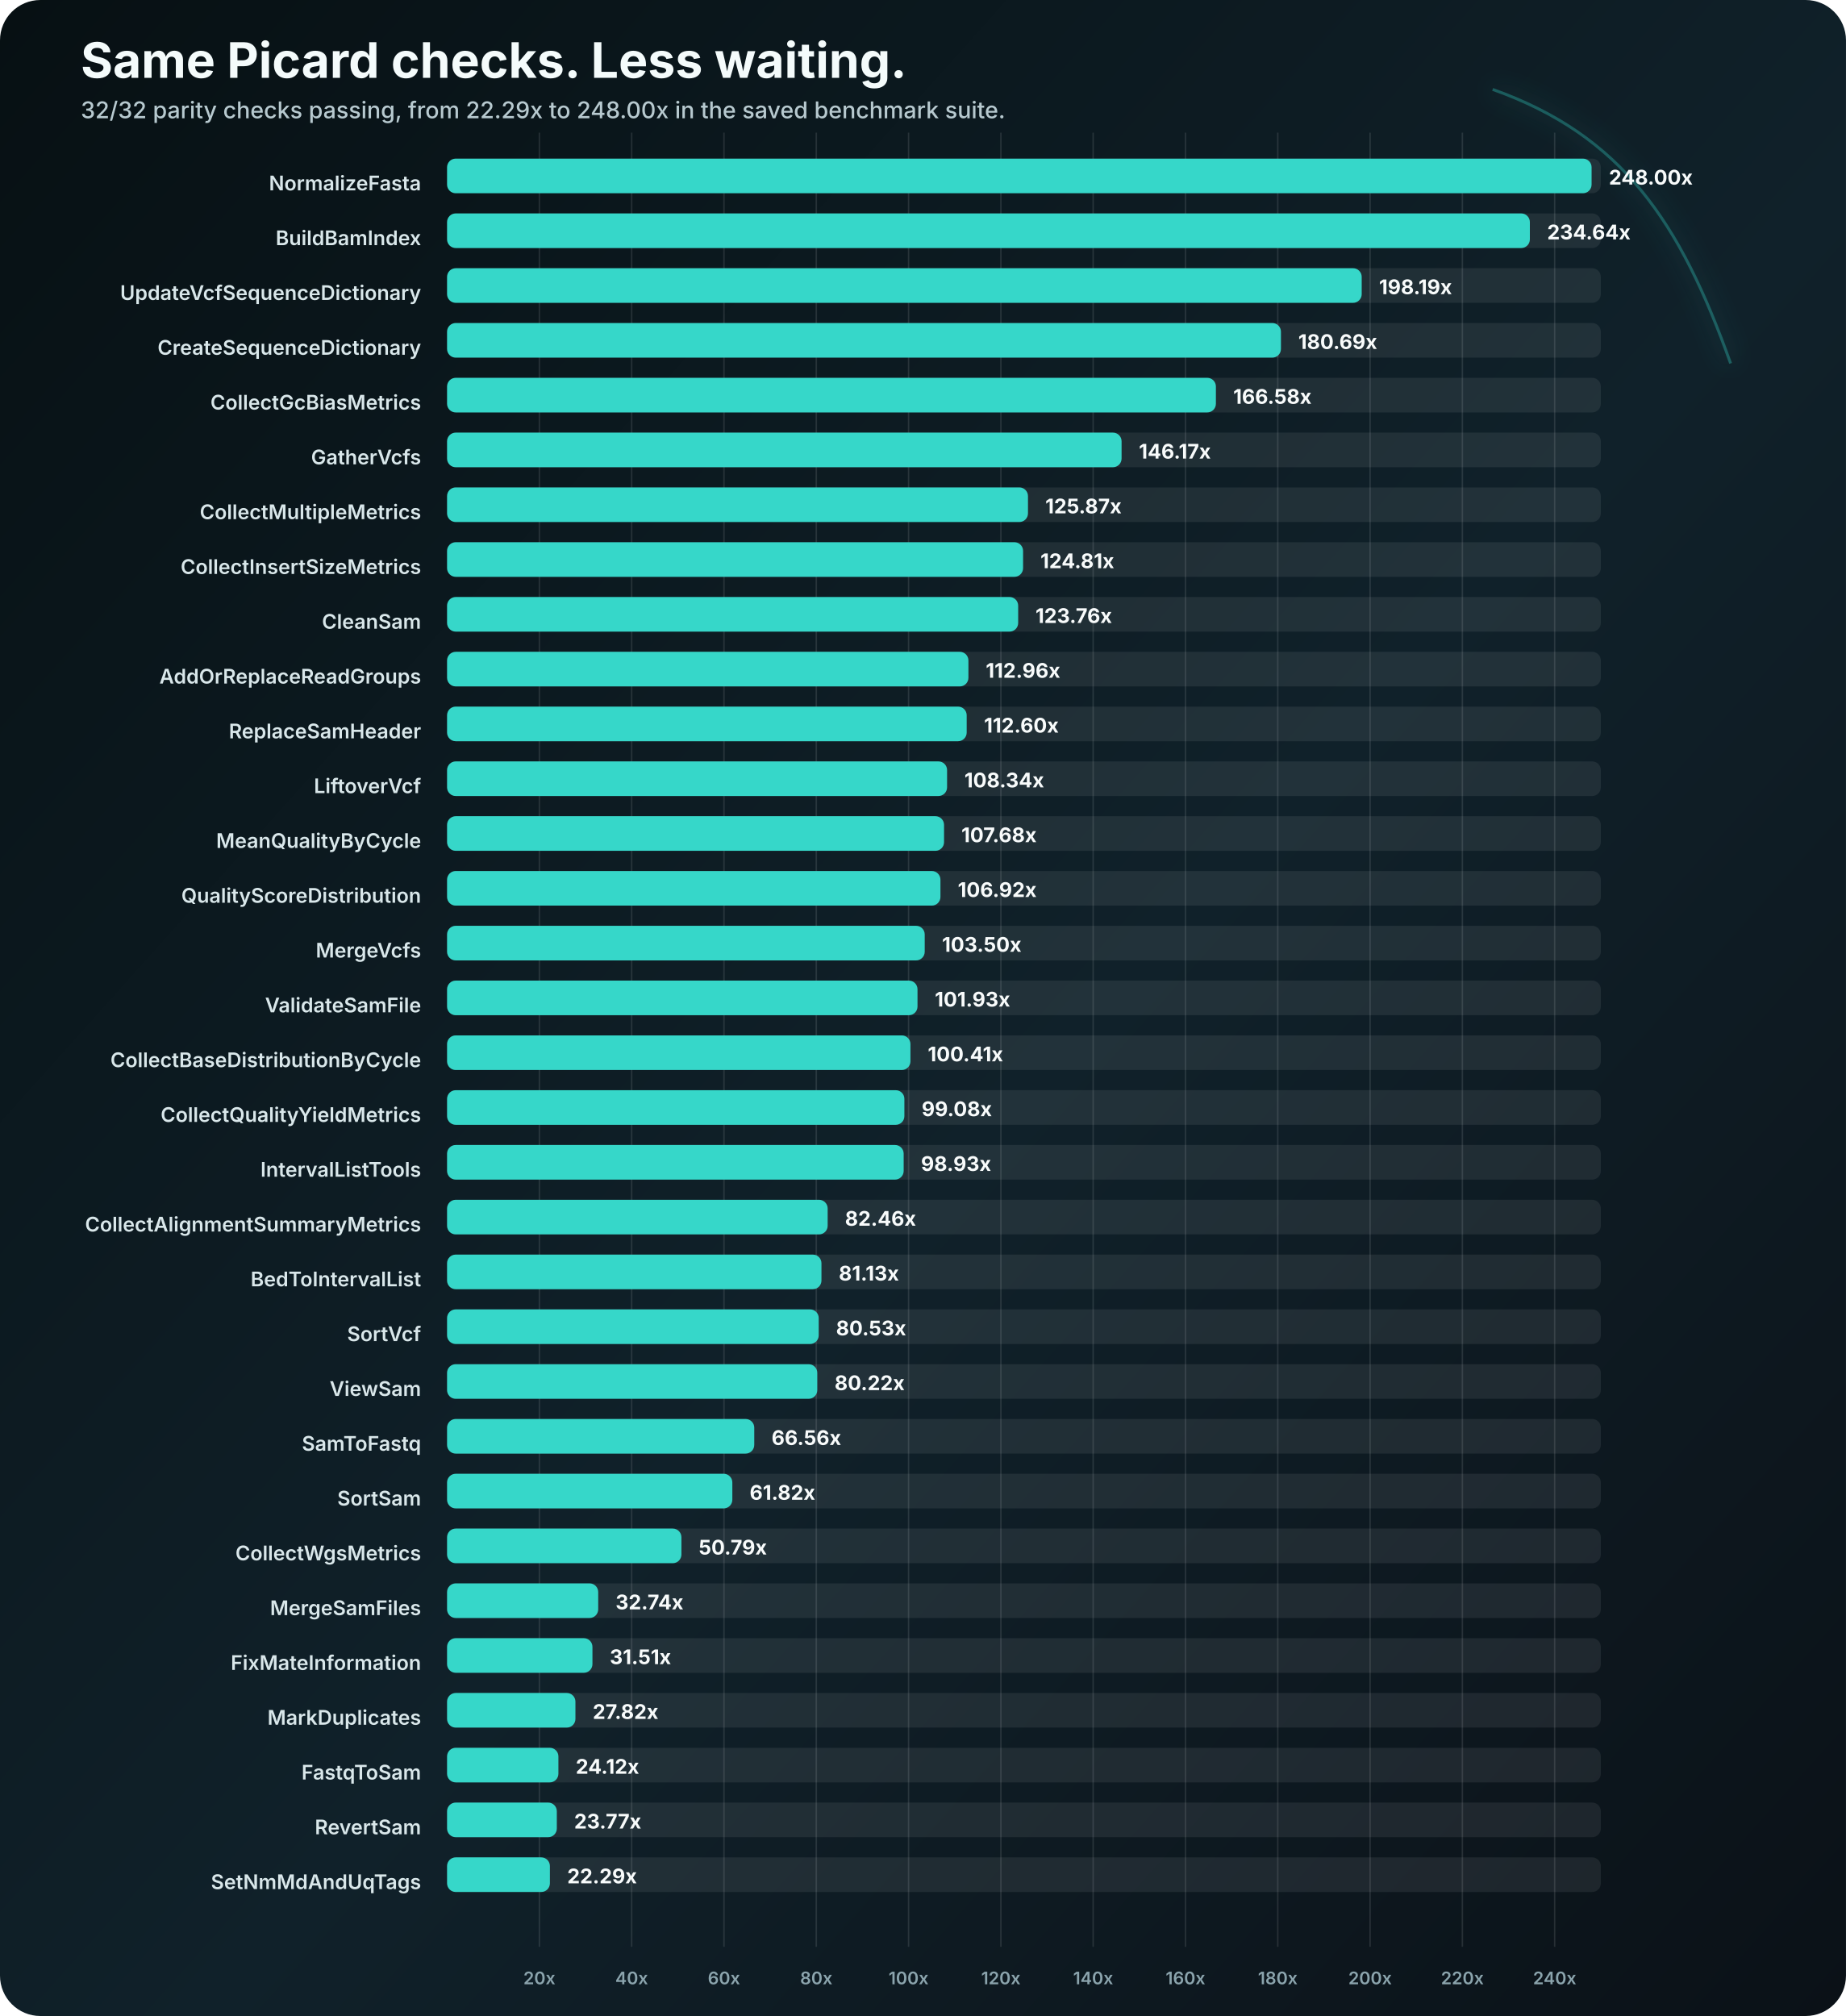
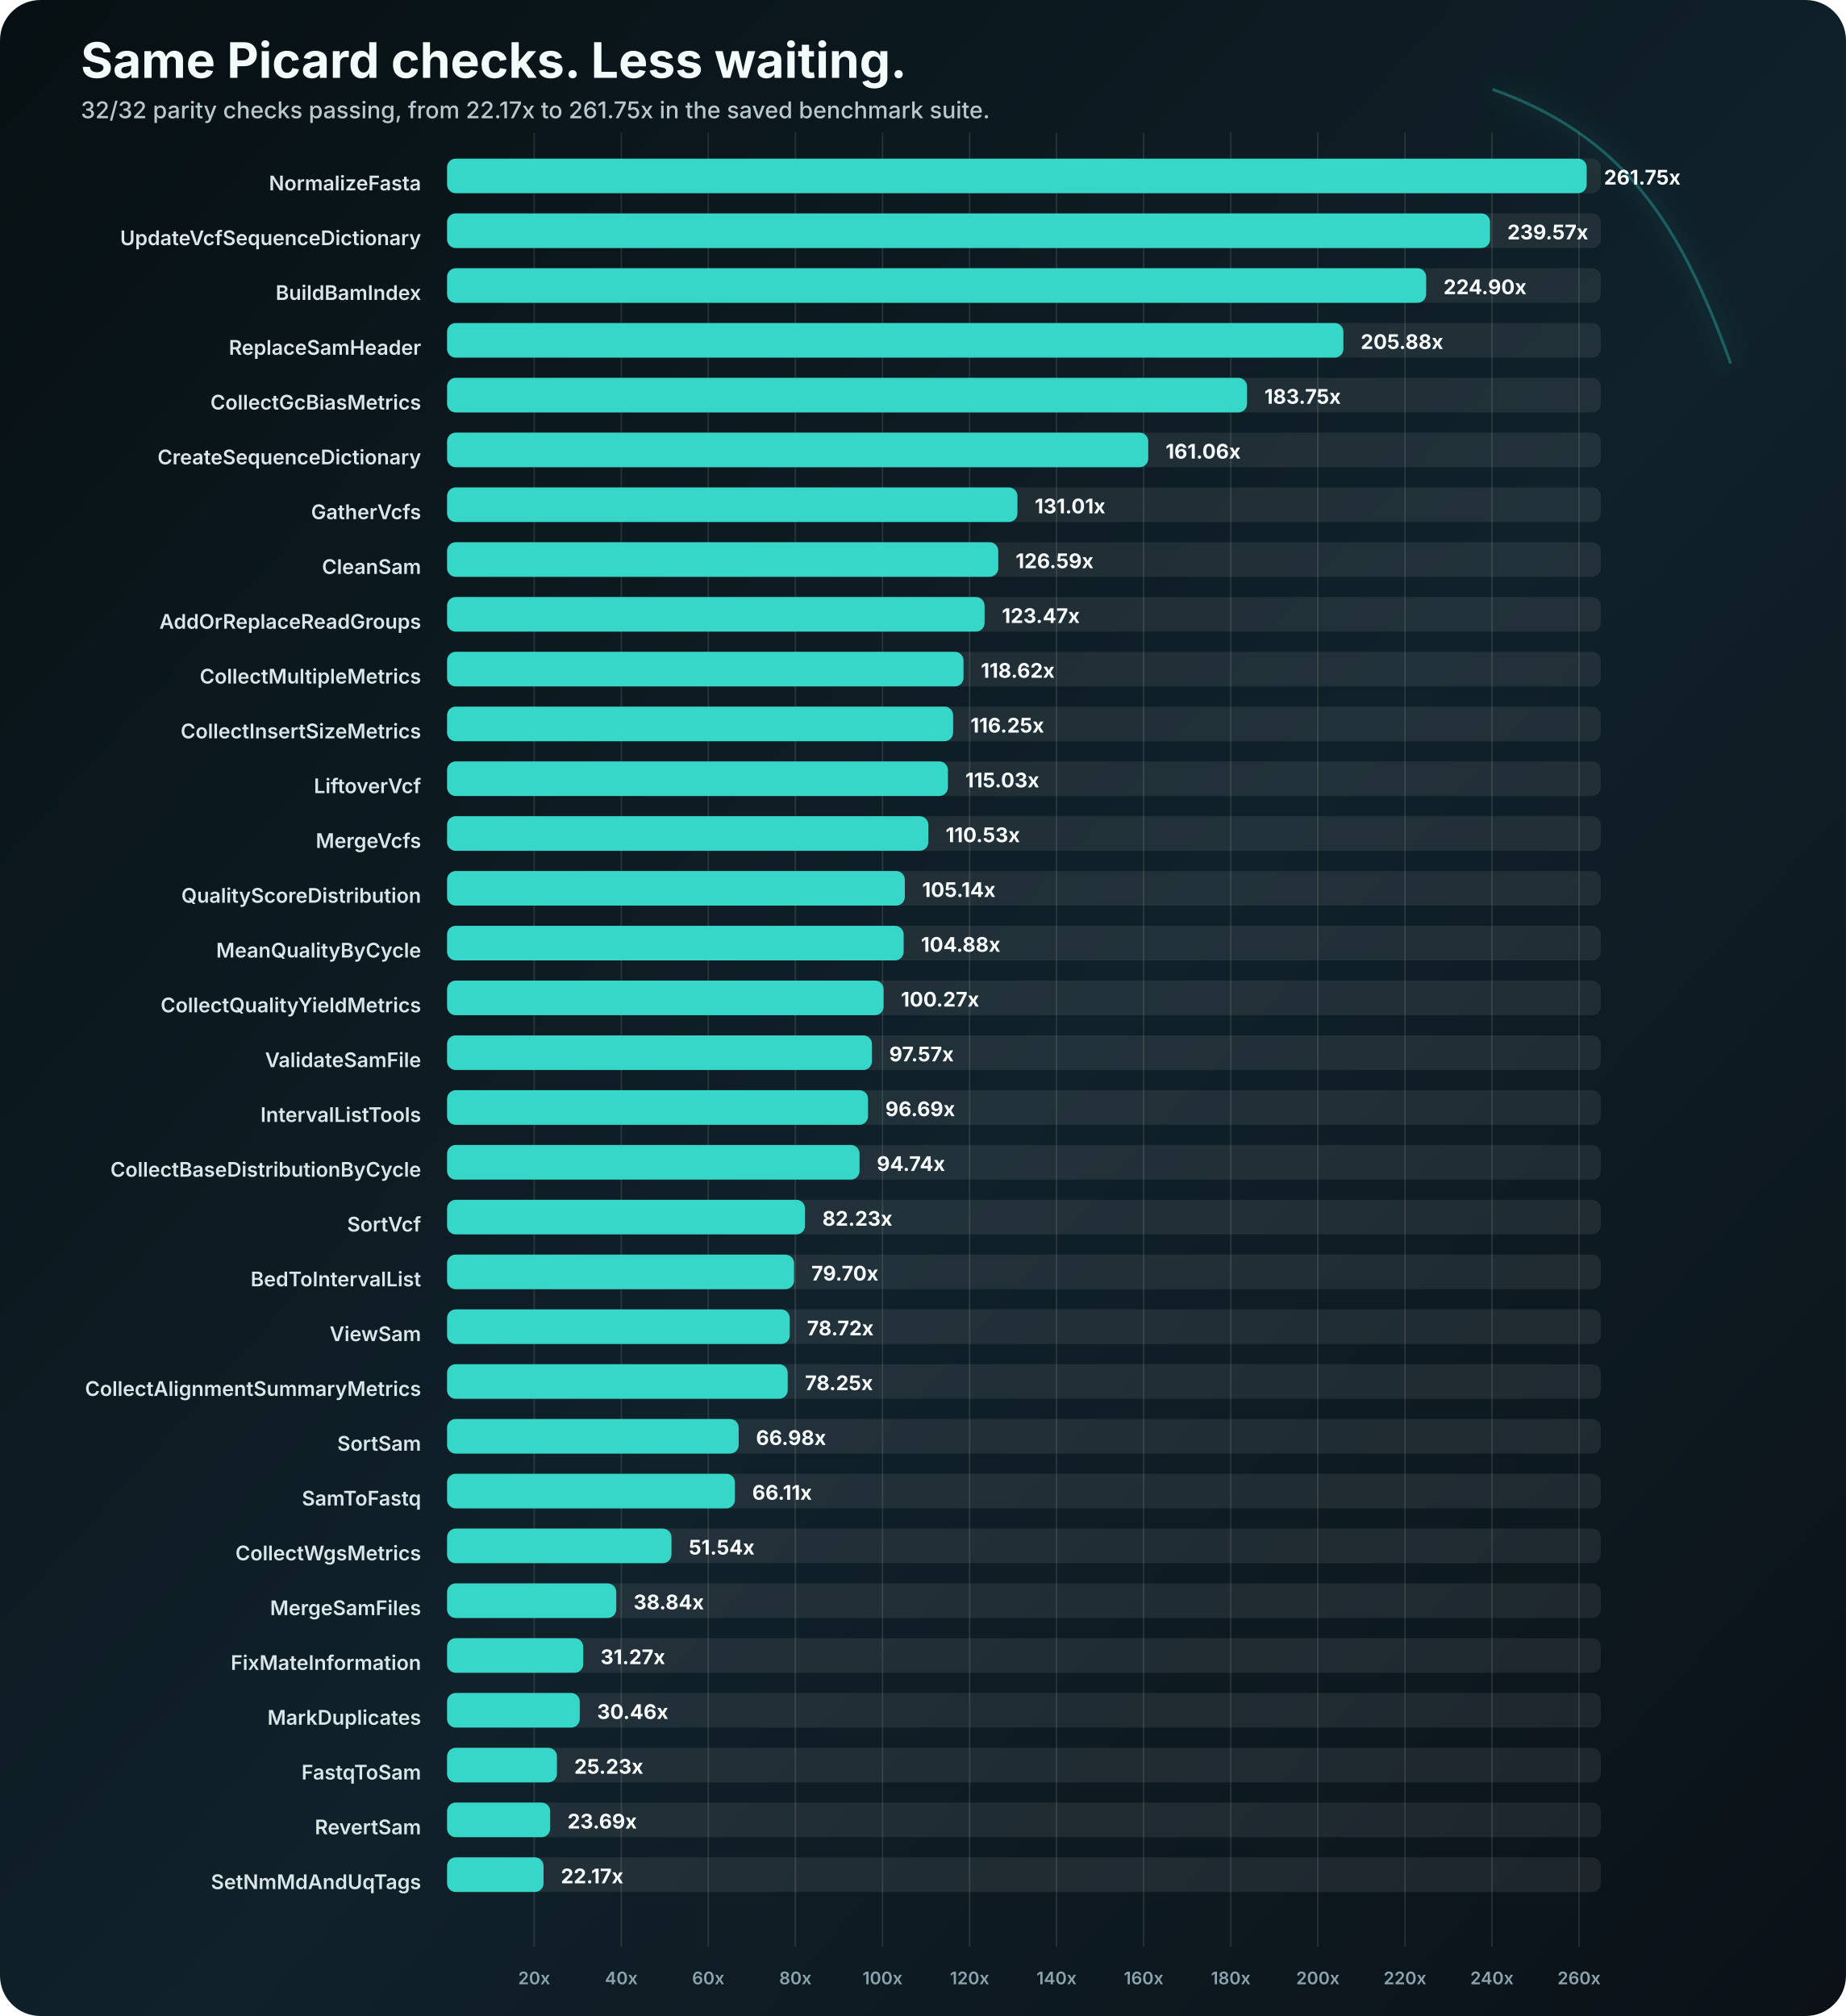
<svg xmlns="http://www.w3.org/2000/svg" width="1280" height="1398" viewBox="0 0 1280 1398" role="img" aria-labelledby="title desc">
  <defs>
    <linearGradient id="bg" x1="0" x2="1" y1="0" y2="1">
      <stop offset="0" stop-color="#071013" />
      <stop offset="0.55" stop-color="#10212a" />
      <stop offset="1" stop-color="#0b1117" />
    </linearGradient>
    <filter id="softGlow" x="-20%" y="-20%" width="140%" height="140%">
      <feGaussianBlur stdDeviation="8" result="blur" />
      <feMerge>
        <feMergeNode in="blur" />
        <feMergeNode in="SourceGraphic" />
      </feMerge>
    </filter>
  </defs>
  <style>
    .title { font: 700 34px ui-sans-serif, system-ui, -apple-system, BlinkMacSystemFont, "Segoe UI", sans-serif; fill: #f4fbfb; }
    .sub { font: 500 16px ui-sans-serif, system-ui, -apple-system, BlinkMacSystemFont, "Segoe UI", sans-serif; fill: #b7c9cf; }
    .label { font: 600 14px ui-sans-serif, system-ui, -apple-system, BlinkMacSystemFont, "Segoe UI", sans-serif; fill: #d9e7ea; }
    .value { font: 700 14px ui-sans-serif, system-ui, -apple-system, BlinkMacSystemFont, "Segoe UI", sans-serif; fill: #f8fbfb; }
    .tick { font: 600 12px ui-sans-serif, system-ui, -apple-system, BlinkMacSystemFont, "Segoe UI", sans-serif; fill: #8ba4ad; }
    .track { fill: rgba(255,255,255,0.075); }
    .grid { stroke: rgba(255,255,255,0.11); stroke-width: 1; }
  </style>
  <rect width="1280" height="1398" rx="28" fill="url(#bg)" />
  <path d="M1035 62 C1125 94 1165 154 1200 252" fill="none" stroke="#36d7c9" stroke-width="2" opacity="0.34" filter="url(#softGlow)" />
  <text x="56" y="54" class="title">Same Picard checks. Less waiting.</text>
-   <text x="56" y="82" class="sub">32/32 parity checks passing, from 22.29x to 248.00x in the saved benchmark suite.</text>
-   <line x1="374.0" y1="92" x2="374.0" y2="1350" class="grid" />
-   <text x="374.0" y="1376" text-anchor="middle" class="tick">20x</text>
-   <line x1="438.0" y1="92" x2="438.0" y2="1350" class="grid" />
-   <text x="438.0" y="1376" text-anchor="middle" class="tick">40x</text>
-   <line x1="502.0" y1="92" x2="502.0" y2="1350" class="grid" />
-   <text x="502.0" y="1376" text-anchor="middle" class="tick">60x</text>
-   <line x1="566.0" y1="92" x2="566.0" y2="1350" class="grid" />
-   <text x="566.0" y="1376" text-anchor="middle" class="tick">80x</text>
-   <line x1="630.0" y1="92" x2="630.0" y2="1350" class="grid" />
-   <text x="630.0" y="1376" text-anchor="middle" class="tick">100x</text>
-   <line x1="694.0" y1="92" x2="694.0" y2="1350" class="grid" />
-   <text x="694.0" y="1376" text-anchor="middle" class="tick">120x</text>
-   <line x1="758.0" y1="92" x2="758.0" y2="1350" class="grid" />
-   <text x="758.0" y="1376" text-anchor="middle" class="tick">140x</text>
-   <line x1="822.0" y1="92" x2="822.0" y2="1350" class="grid" />
-   <text x="822.0" y="1376" text-anchor="middle" class="tick">160x</text>
-   <line x1="886.0" y1="92" x2="886.0" y2="1350" class="grid" />
-   <text x="886.0" y="1376" text-anchor="middle" class="tick">180x</text>
-   <line x1="950.0" y1="92" x2="950.0" y2="1350" class="grid" />
-   <text x="950.0" y="1376" text-anchor="middle" class="tick">200x</text>
-   <line x1="1014.0" y1="92" x2="1014.0" y2="1350" class="grid" />
-   <text x="1014.0" y="1376" text-anchor="middle" class="tick">220x</text>
-   <line x1="1078.0" y1="92" x2="1078.0" y2="1350" class="grid" />
-   <text x="1078.0" y="1376" text-anchor="middle" class="tick">240x</text>
+   <text x="56" y="82" class="sub">32/32 parity checks passing, from 22.17x to 261.75x in the saved benchmark suite.</text>
+   <line x1="370.4" y1="92" x2="370.4" y2="1350" class="grid" />
+   <text x="370.4" y="1376" text-anchor="middle" class="tick">20x</text>
+   <line x1="430.8" y1="92" x2="430.8" y2="1350" class="grid" />
+   <text x="430.8" y="1376" text-anchor="middle" class="tick">40x</text>
+   <line x1="491.1" y1="92" x2="491.1" y2="1350" class="grid" />
+   <text x="491.1" y="1376" text-anchor="middle" class="tick">60x</text>
+   <line x1="551.5" y1="92" x2="551.5" y2="1350" class="grid" />
+   <text x="551.5" y="1376" text-anchor="middle" class="tick">80x</text>
+   <line x1="611.9" y1="92" x2="611.9" y2="1350" class="grid" />
+   <text x="611.9" y="1376" text-anchor="middle" class="tick">100x</text>
+   <line x1="672.3" y1="92" x2="672.3" y2="1350" class="grid" />
+   <text x="672.3" y="1376" text-anchor="middle" class="tick">120x</text>
+   <line x1="732.6" y1="92" x2="732.6" y2="1350" class="grid" />
+   <text x="732.6" y="1376" text-anchor="middle" class="tick">140x</text>
+   <line x1="793.0" y1="92" x2="793.0" y2="1350" class="grid" />
+   <text x="793.0" y="1376" text-anchor="middle" class="tick">160x</text>
+   <line x1="853.4" y1="92" x2="853.4" y2="1350" class="grid" />
+   <text x="853.4" y="1376" text-anchor="middle" class="tick">180x</text>
+   <line x1="913.8" y1="92" x2="913.8" y2="1350" class="grid" />
+   <text x="913.8" y="1376" text-anchor="middle" class="tick">200x</text>
+   <line x1="974.2" y1="92" x2="974.2" y2="1350" class="grid" />
+   <text x="974.2" y="1376" text-anchor="middle" class="tick">220x</text>
+   <line x1="1034.5" y1="92" x2="1034.5" y2="1350" class="grid" />
+   <text x="1034.5" y="1376" text-anchor="middle" class="tick">240x</text>
+   <line x1="1094.9" y1="92" x2="1094.9" y2="1350" class="grid" />
+   <text x="1094.9" y="1376" text-anchor="middle" class="tick">260x</text>
  <text x="292" y="132" text-anchor="end" class="label">NormalizeFasta</text>
  <rect x="310" y="110" width="800" height="24" rx="6" class="track" />
-   <rect x="310" y="110" width="793.6" height="24" rx="6" fill="#36d7c9" />
-   <text x="1115.6" y="128" class="value">248.00x</text>
-   <text x="292" y="170" text-anchor="end" class="label">BuildBamIndex</text>
+   <rect x="310" y="110" width="790.2" height="24" rx="6" fill="#36d7c9" />
+   <text x="1112.2" y="128" class="value">261.75x</text>
+   <text x="292" y="170" text-anchor="end" class="label">UpdateVcfSequenceDictionary</text>
  <rect x="310" y="148" width="800" height="24" rx="6" class="track" />
-   <rect x="310" y="148" width="750.8" height="24" rx="6" fill="#36d7c9" />
-   <text x="1072.8" y="166" class="value">234.64x</text>
-   <text x="292" y="208" text-anchor="end" class="label">UpdateVcfSequenceDictionary</text>
+   <rect x="310" y="148" width="723.2" height="24" rx="6" fill="#36d7c9" />
+   <text x="1045.2" y="166" class="value">239.57x</text>
+   <text x="292" y="208" text-anchor="end" class="label">BuildBamIndex</text>
  <rect x="310" y="186" width="800" height="24" rx="6" class="track" />
-   <rect x="310" y="186" width="634.2" height="24" rx="6" fill="#36d7c9" />
-   <text x="956.2" y="204" class="value">198.19x</text>
-   <text x="292" y="246" text-anchor="end" class="label">CreateSequenceDictionary</text>
+   <rect x="310" y="186" width="678.9" height="24" rx="6" fill="#36d7c9" />
+   <text x="1000.9" y="204" class="value">224.90x</text>
+   <text x="292" y="246" text-anchor="end" class="label">ReplaceSamHeader</text>
  <rect x="310" y="224" width="800" height="24" rx="6" class="track" />
-   <rect x="310" y="224" width="578.2" height="24" rx="6" fill="#36d7c9" />
-   <text x="900.2" y="242" class="value">180.69x</text>
+   <rect x="310" y="224" width="621.5" height="24" rx="6" fill="#36d7c9" />
+   <text x="943.5" y="242" class="value">205.88x</text>
  <text x="292" y="284" text-anchor="end" class="label">CollectGcBiasMetrics</text>
  <rect x="310" y="262" width="800" height="24" rx="6" class="track" />
-   <rect x="310" y="262" width="533.1" height="24" rx="6" fill="#36d7c9" />
-   <text x="855.1" y="280" class="value">166.58x</text>
-   <text x="292" y="322" text-anchor="end" class="label">GatherVcfs</text>
+   <rect x="310" y="262" width="554.7" height="24" rx="6" fill="#36d7c9" />
+   <text x="876.7" y="280" class="value">183.75x</text>
+   <text x="292" y="322" text-anchor="end" class="label">CreateSequenceDictionary</text>
  <rect x="310" y="300" width="800" height="24" rx="6" class="track" />
-   <rect x="310" y="300" width="467.7" height="24" rx="6" fill="#36d7c9" />
-   <text x="789.7" y="318" class="value">146.17x</text>
-   <text x="292" y="360" text-anchor="end" class="label">CollectMultipleMetrics</text>
+   <rect x="310" y="300" width="486.2" height="24" rx="6" fill="#36d7c9" />
+   <text x="808.2" y="318" class="value">161.06x</text>
+   <text x="292" y="360" text-anchor="end" class="label">GatherVcfs</text>
  <rect x="310" y="338" width="800" height="24" rx="6" class="track" />
-   <rect x="310" y="338" width="402.8" height="24" rx="6" fill="#36d7c9" />
-   <text x="724.8" y="356" class="value">125.87x</text>
-   <text x="292" y="398" text-anchor="end" class="label">CollectInsertSizeMetrics</text>
+   <rect x="310" y="338" width="395.5" height="24" rx="6" fill="#36d7c9" />
+   <text x="717.5" y="356" class="value">131.01x</text>
+   <text x="292" y="398" text-anchor="end" class="label">CleanSam</text>
  <rect x="310" y="376" width="800" height="24" rx="6" class="track" />
-   <rect x="310" y="376" width="399.4" height="24" rx="6" fill="#36d7c9" />
-   <text x="721.4" y="394" class="value">124.81x</text>
-   <text x="292" y="436" text-anchor="end" class="label">CleanSam</text>
+   <rect x="310" y="376" width="382.2" height="24" rx="6" fill="#36d7c9" />
+   <text x="704.2" y="394" class="value">126.59x</text>
+   <text x="292" y="436" text-anchor="end" class="label">AddOrReplaceReadGroups</text>
  <rect x="310" y="414" width="800" height="24" rx="6" class="track" />
-   <rect x="310" y="414" width="396.0" height="24" rx="6" fill="#36d7c9" />
-   <text x="718.0" y="432" class="value">123.76x</text>
-   <text x="292" y="474" text-anchor="end" class="label">AddOrReplaceReadGroups</text>
+   <rect x="310" y="414" width="372.7" height="24" rx="6" fill="#36d7c9" />
+   <text x="694.7" y="432" class="value">123.47x</text>
+   <text x="292" y="474" text-anchor="end" class="label">CollectMultipleMetrics</text>
  <rect x="310" y="452" width="800" height="24" rx="6" class="track" />
-   <rect x="310" y="452" width="361.5" height="24" rx="6" fill="#36d7c9" />
-   <text x="683.5" y="470" class="value">112.96x</text>
-   <text x="292" y="512" text-anchor="end" class="label">ReplaceSamHeader</text>
+   <rect x="310" y="452" width="358.1" height="24" rx="6" fill="#36d7c9" />
+   <text x="680.1" y="470" class="value">118.62x</text>
+   <text x="292" y="512" text-anchor="end" class="label">CollectInsertSizeMetrics</text>
  <rect x="310" y="490" width="800" height="24" rx="6" class="track" />
-   <rect x="310" y="490" width="360.3" height="24" rx="6" fill="#36d7c9" />
-   <text x="682.3" y="508" class="value">112.60x</text>
+   <rect x="310" y="490" width="350.9" height="24" rx="6" fill="#36d7c9" />
+   <text x="672.9" y="508" class="value">116.25x</text>
  <text x="292" y="550" text-anchor="end" class="label">LiftoverVcf</text>
  <rect x="310" y="528" width="800" height="24" rx="6" class="track" />
-   <rect x="310" y="528" width="346.7" height="24" rx="6" fill="#36d7c9" />
-   <text x="668.7" y="546" class="value">108.34x</text>
-   <text x="292" y="588" text-anchor="end" class="label">MeanQualityByCycle</text>
+   <rect x="310" y="528" width="347.3" height="24" rx="6" fill="#36d7c9" />
+   <text x="669.3" y="546" class="value">115.03x</text>
+   <text x="292" y="588" text-anchor="end" class="label">MergeVcfs</text>
  <rect x="310" y="566" width="800" height="24" rx="6" class="track" />
-   <rect x="310" y="566" width="344.6" height="24" rx="6" fill="#36d7c9" />
-   <text x="666.6" y="584" class="value">107.68x</text>
+   <rect x="310" y="566" width="333.7" height="24" rx="6" fill="#36d7c9" />
+   <text x="655.7" y="584" class="value">110.53x</text>
  <text x="292" y="626" text-anchor="end" class="label">QualityScoreDistribution</text>
  <rect x="310" y="604" width="800" height="24" rx="6" class="track" />
-   <rect x="310" y="604" width="342.1" height="24" rx="6" fill="#36d7c9" />
-   <text x="664.1" y="622" class="value">106.92x</text>
-   <text x="292" y="664" text-anchor="end" class="label">MergeVcfs</text>
+   <rect x="310" y="604" width="317.4" height="24" rx="6" fill="#36d7c9" />
+   <text x="639.4" y="622" class="value">105.14x</text>
+   <text x="292" y="664" text-anchor="end" class="label">MeanQualityByCycle</text>
  <rect x="310" y="642" width="800" height="24" rx="6" class="track" />
-   <rect x="310" y="642" width="331.2" height="24" rx="6" fill="#36d7c9" />
-   <text x="653.2" y="660" class="value">103.50x</text>
-   <text x="292" y="702" text-anchor="end" class="label">ValidateSamFile</text>
+   <rect x="310" y="642" width="316.6" height="24" rx="6" fill="#36d7c9" />
+   <text x="638.6" y="660" class="value">104.88x</text>
+   <text x="292" y="702" text-anchor="end" class="label">CollectQualityYieldMetrics</text>
  <rect x="310" y="680" width="800" height="24" rx="6" class="track" />
-   <rect x="310" y="680" width="326.2" height="24" rx="6" fill="#36d7c9" />
-   <text x="648.2" y="698" class="value">101.93x</text>
-   <text x="292" y="740" text-anchor="end" class="label">CollectBaseDistributionByCycle</text>
+   <rect x="310" y="680" width="302.7" height="24" rx="6" fill="#36d7c9" />
+   <text x="624.7" y="698" class="value">100.27x</text>
+   <text x="292" y="740" text-anchor="end" class="label">ValidateSamFile</text>
  <rect x="310" y="718" width="800" height="24" rx="6" class="track" />
-   <rect x="310" y="718" width="321.3" height="24" rx="6" fill="#36d7c9" />
-   <text x="643.3" y="736" class="value">100.41x</text>
-   <text x="292" y="778" text-anchor="end" class="label">CollectQualityYieldMetrics</text>
+   <rect x="310" y="718" width="294.6" height="24" rx="6" fill="#36d7c9" />
+   <text x="616.6" y="736" class="value">97.57x</text>
+   <text x="292" y="778" text-anchor="end" class="label">IntervalListTools</text>
  <rect x="310" y="756" width="800" height="24" rx="6" class="track" />
-   <rect x="310" y="756" width="317.1" height="24" rx="6" fill="#36d7c9" />
-   <text x="639.1" y="774" class="value">99.08x</text>
-   <text x="292" y="816" text-anchor="end" class="label">IntervalListTools</text>
+   <rect x="310" y="756" width="291.9" height="24" rx="6" fill="#36d7c9" />
+   <text x="613.9" y="774" class="value">96.69x</text>
+   <text x="292" y="816" text-anchor="end" class="label">CollectBaseDistributionByCycle</text>
  <rect x="310" y="794" width="800" height="24" rx="6" class="track" />
-   <rect x="310" y="794" width="316.6" height="24" rx="6" fill="#36d7c9" />
-   <text x="638.6" y="812" class="value">98.93x</text>
-   <text x="292" y="854" text-anchor="end" class="label">CollectAlignmentSummaryMetrics</text>
+   <rect x="310" y="794" width="286.0" height="24" rx="6" fill="#36d7c9" />
+   <text x="608.0" y="812" class="value">94.74x</text>
+   <text x="292" y="854" text-anchor="end" class="label">SortVcf</text>
  <rect x="310" y="832" width="800" height="24" rx="6" class="track" />
-   <rect x="310" y="832" width="263.9" height="24" rx="6" fill="#36d7c9" />
-   <text x="585.9" y="850" class="value">82.46x</text>
+   <rect x="310" y="832" width="248.2" height="24" rx="6" fill="#36d7c9" />
+   <text x="570.2" y="850" class="value">82.23x</text>
  <text x="292" y="892" text-anchor="end" class="label">BedToIntervalList</text>
  <rect x="310" y="870" width="800" height="24" rx="6" class="track" />
-   <rect x="310" y="870" width="259.6" height="24" rx="6" fill="#36d7c9" />
-   <text x="581.6" y="888" class="value">81.13x</text>
-   <text x="292" y="930" text-anchor="end" class="label">SortVcf</text>
+   <rect x="310" y="870" width="240.6" height="24" rx="6" fill="#36d7c9" />
+   <text x="562.6" y="888" class="value">79.70x</text>
+   <text x="292" y="930" text-anchor="end" class="label">ViewSam</text>
  <rect x="310" y="908" width="800" height="24" rx="6" class="track" />
-   <rect x="310" y="908" width="257.7" height="24" rx="6" fill="#36d7c9" />
-   <text x="579.7" y="926" class="value">80.53x</text>
-   <text x="292" y="968" text-anchor="end" class="label">ViewSam</text>
+   <rect x="310" y="908" width="237.6" height="24" rx="6" fill="#36d7c9" />
+   <text x="559.6" y="926" class="value">78.72x</text>
+   <text x="292" y="968" text-anchor="end" class="label">CollectAlignmentSummaryMetrics</text>
  <rect x="310" y="946" width="800" height="24" rx="6" class="track" />
-   <rect x="310" y="946" width="256.7" height="24" rx="6" fill="#36d7c9" />
-   <text x="578.7" y="964" class="value">80.22x</text>
-   <text x="292" y="1006" text-anchor="end" class="label">SamToFastq</text>
+   <rect x="310" y="946" width="236.2" height="24" rx="6" fill="#36d7c9" />
+   <text x="558.2" y="964" class="value">78.25x</text>
+   <text x="292" y="1006" text-anchor="end" class="label">SortSam</text>
  <rect x="310" y="984" width="800" height="24" rx="6" class="track" />
-   <rect x="310" y="984" width="213.0" height="24" rx="6" fill="#36d7c9" />
-   <text x="535.0" y="1002" class="value">66.56x</text>
-   <text x="292" y="1044" text-anchor="end" class="label">SortSam</text>
+   <rect x="310" y="984" width="202.2" height="24" rx="6" fill="#36d7c9" />
+   <text x="524.2" y="1002" class="value">66.98x</text>
+   <text x="292" y="1044" text-anchor="end" class="label">SamToFastq</text>
  <rect x="310" y="1022" width="800" height="24" rx="6" class="track" />
-   <rect x="310" y="1022" width="197.8" height="24" rx="6" fill="#36d7c9" />
-   <text x="519.8" y="1040" class="value">61.82x</text>
+   <rect x="310" y="1022" width="199.6" height="24" rx="6" fill="#36d7c9" />
+   <text x="521.6" y="1040" class="value">66.11x</text>
  <text x="292" y="1082" text-anchor="end" class="label">CollectWgsMetrics</text>
  <rect x="310" y="1060" width="800" height="24" rx="6" class="track" />
-   <rect x="310" y="1060" width="162.5" height="24" rx="6" fill="#36d7c9" />
-   <text x="484.5" y="1078" class="value">50.79x</text>
+   <rect x="310" y="1060" width="155.6" height="24" rx="6" fill="#36d7c9" />
+   <text x="477.6" y="1078" class="value">51.54x</text>
  <text x="292" y="1120" text-anchor="end" class="label">MergeSamFiles</text>
  <rect x="310" y="1098" width="800" height="24" rx="6" class="track" />
-   <rect x="310" y="1098" width="104.8" height="24" rx="6" fill="#36d7c9" />
-   <text x="426.8" y="1116" class="value">32.74x</text>
+   <rect x="310" y="1098" width="117.3" height="24" rx="6" fill="#36d7c9" />
+   <text x="439.3" y="1116" class="value">38.84x</text>
  <text x="292" y="1158" text-anchor="end" class="label">FixMateInformation</text>
  <rect x="310" y="1136" width="800" height="24" rx="6" class="track" />
-   <rect x="310" y="1136" width="100.8" height="24" rx="6" fill="#36d7c9" />
-   <text x="422.8" y="1154" class="value">31.51x</text>
+   <rect x="310" y="1136" width="94.4" height="24" rx="6" fill="#36d7c9" />
+   <text x="416.4" y="1154" class="value">31.27x</text>
  <text x="292" y="1196" text-anchor="end" class="label">MarkDuplicates</text>
  <rect x="310" y="1174" width="800" height="24" rx="6" class="track" />
-   <rect x="310" y="1174" width="89.0" height="24" rx="6" fill="#36d7c9" />
-   <text x="411.0" y="1192" class="value">27.82x</text>
+   <rect x="310" y="1174" width="92.0" height="24" rx="6" fill="#36d7c9" />
+   <text x="414.0" y="1192" class="value">30.46x</text>
  <text x="292" y="1234" text-anchor="end" class="label">FastqToSam</text>
  <rect x="310" y="1212" width="800" height="24" rx="6" class="track" />
-   <rect x="310" y="1212" width="77.2" height="24" rx="6" fill="#36d7c9" />
-   <text x="399.2" y="1230" class="value">24.12x</text>
+   <rect x="310" y="1212" width="76.2" height="24" rx="6" fill="#36d7c9" />
+   <text x="398.2" y="1230" class="value">25.23x</text>
  <text x="292" y="1272" text-anchor="end" class="label">RevertSam</text>
  <rect x="310" y="1250" width="800" height="24" rx="6" class="track" />
-   <rect x="310" y="1250" width="76.1" height="24" rx="6" fill="#36d7c9" />
-   <text x="398.1" y="1268" class="value">23.77x</text>
+   <rect x="310" y="1250" width="71.5" height="24" rx="6" fill="#36d7c9" />
+   <text x="393.5" y="1268" class="value">23.69x</text>
  <text x="292" y="1310" text-anchor="end" class="label">SetNmMdAndUqTags</text>
  <rect x="310" y="1288" width="800" height="24" rx="6" class="track" />
-   <rect x="310" y="1288" width="71.3" height="24" rx="6" fill="#36d7c9" />
-   <text x="393.3" y="1306" class="value">22.29x</text>
+   <rect x="310" y="1288" width="66.9" height="24" rx="6" fill="#36d7c9" />
+   <text x="388.9" y="1306" class="value">22.17x</text>
</svg>
